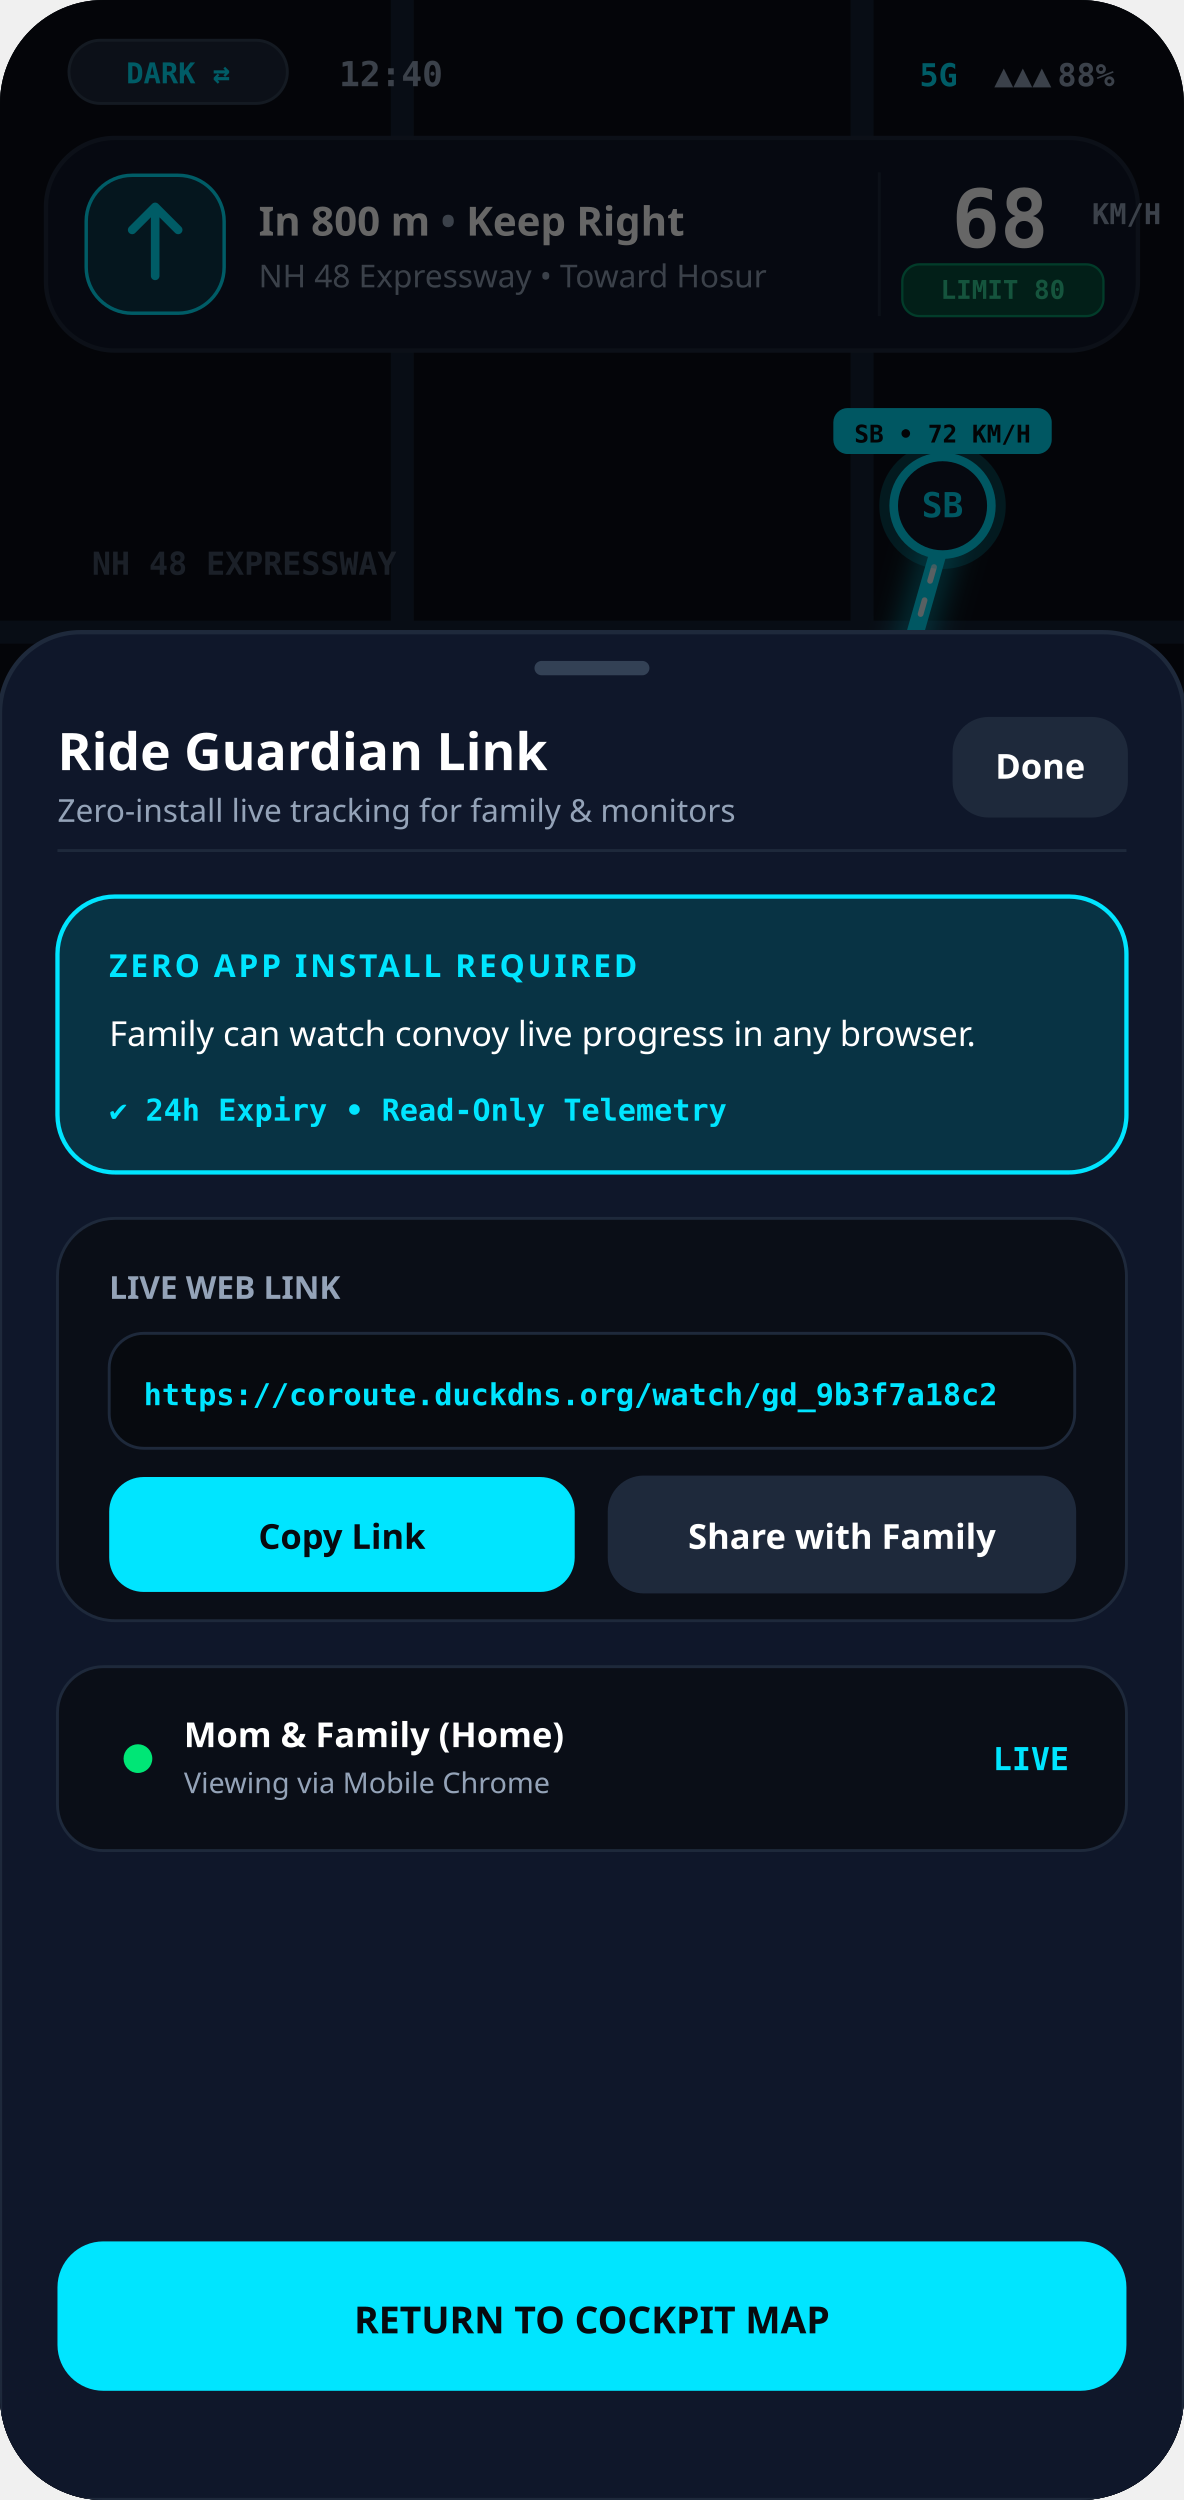
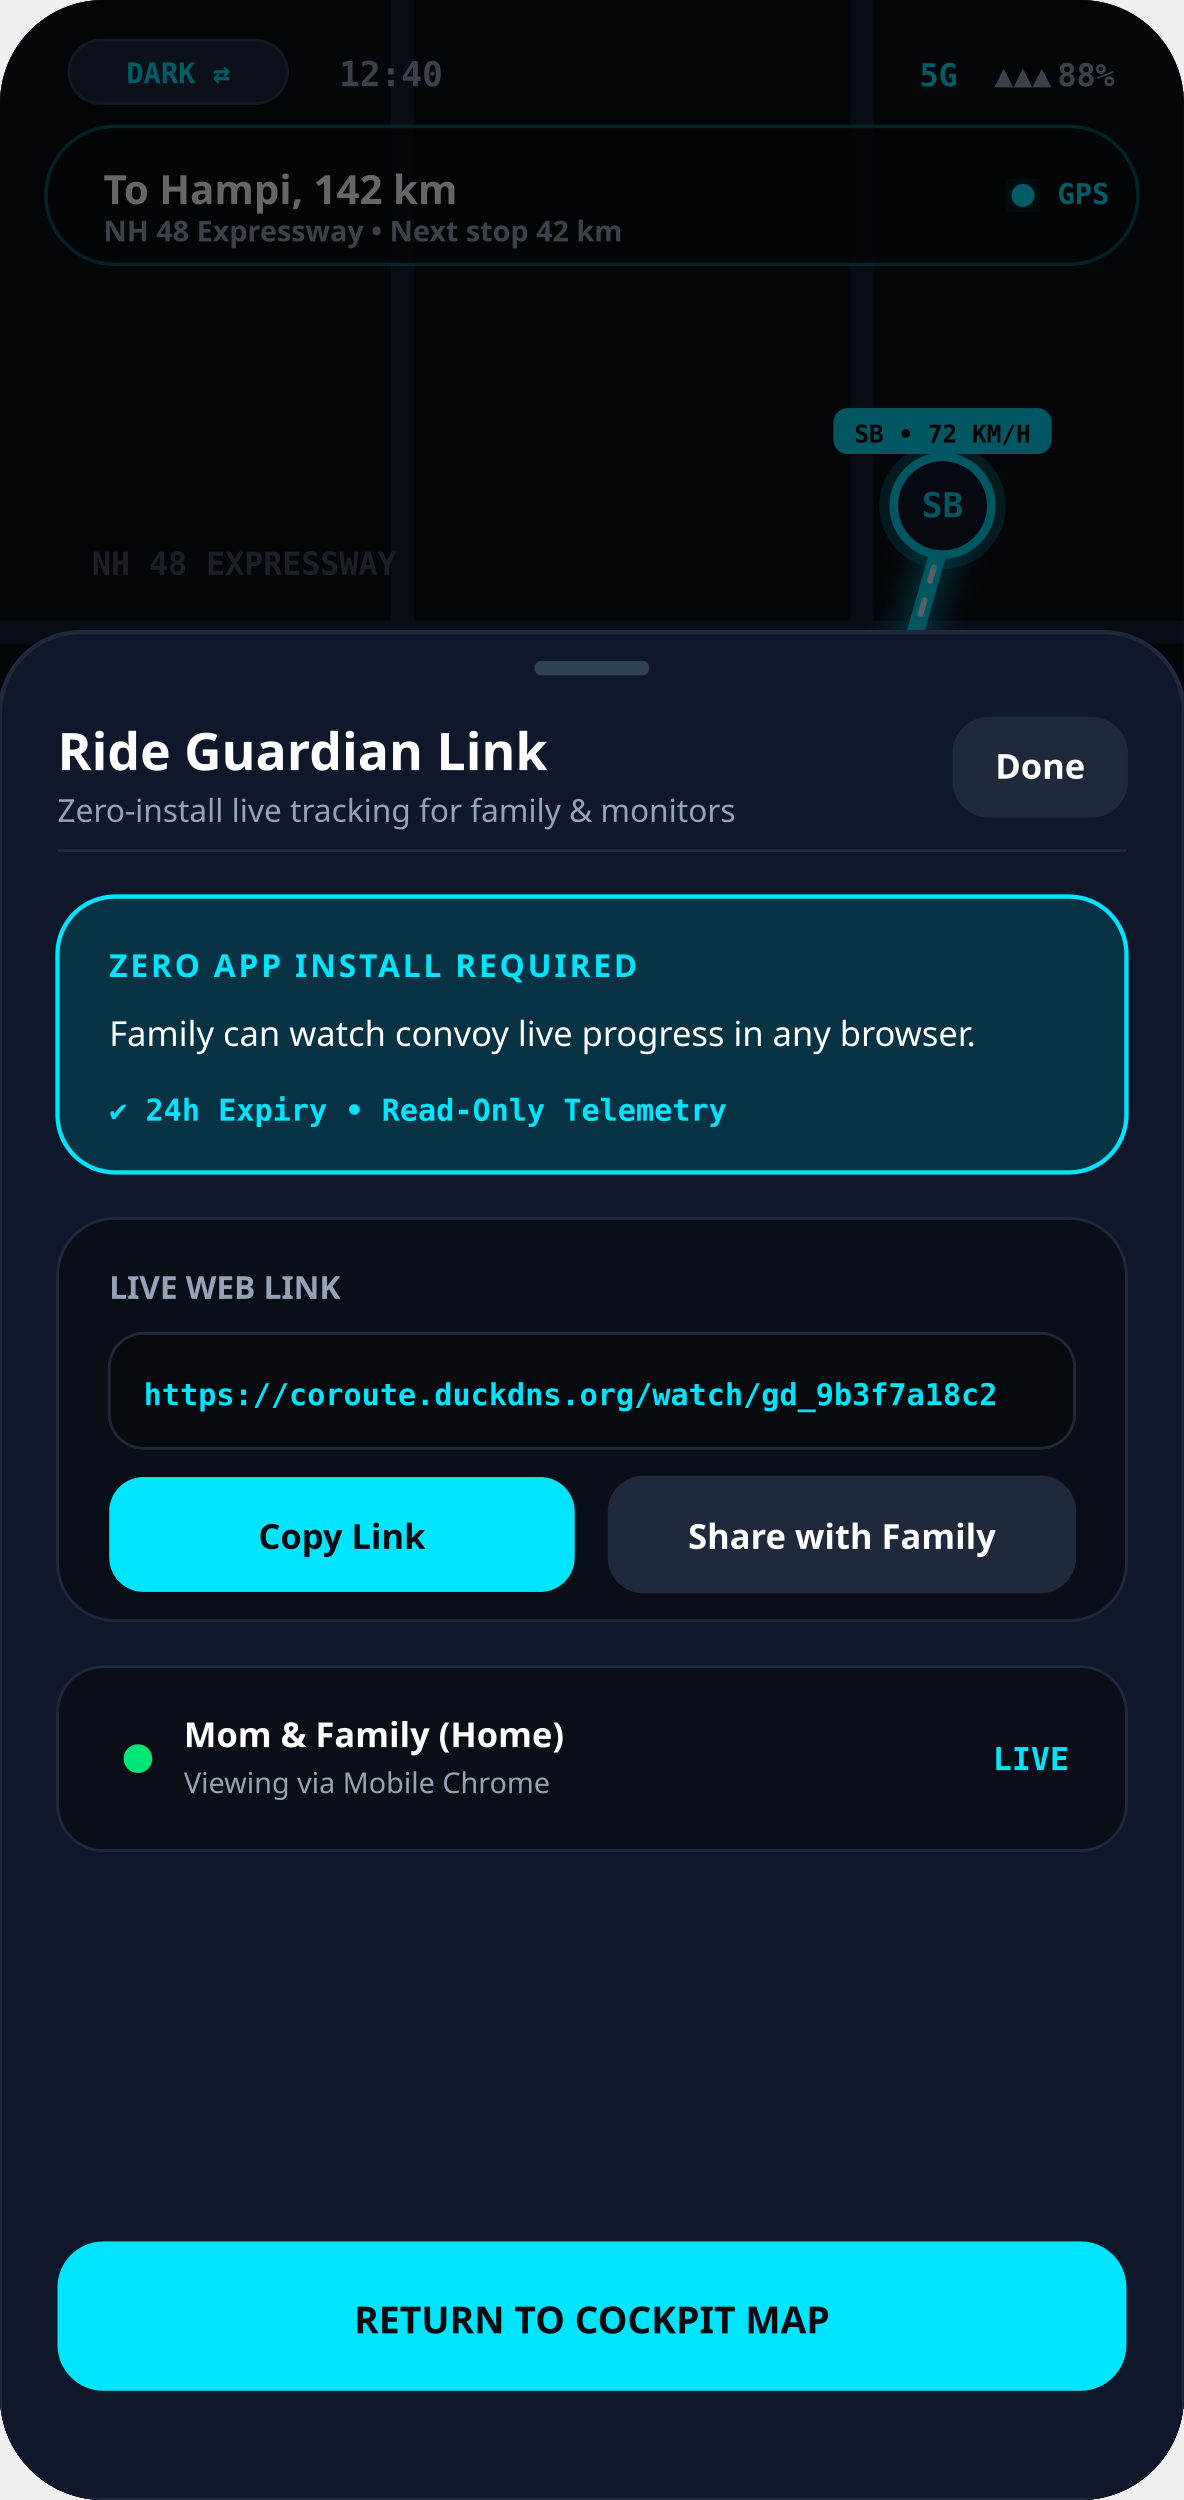
<svg xmlns="http://www.w3.org/2000/svg" width="412" height="870" viewBox="0 0 412 870" fill="none">
  <defs>
    <filter id="glow-cyan" x="-20%" y="-20%" width="140%" height="140%">
      <feGaussianBlur stdDeviation="6" result="blur" />
      <feComposite in="SourceGraphic" in2="blur" operator="over" />
    </filter>
    <filter id="glow-sos" x="-20%" y="-20%" width="140%" height="140%">
      <feGaussianBlur stdDeviation="8" result="blur" />
      <feComposite in="SourceGraphic" in2="blur" operator="over" />
    </filter>
    <filter id="glow-amber" x="-20%" y="-20%" width="140%" height="140%">
      <feGaussianBlur stdDeviation="6" result="blur" />
      <feComposite in="SourceGraphic" in2="blur" operator="over" />
    </filter>
    <filter id="glow-orbit" x="-30%" y="-30%" width="160%" height="160%">
      <feGaussianBlur stdDeviation="7" result="blur" />
      <feComposite in="SourceGraphic" in2="blur" operator="over" />
    </filter>
    <clipPath id="screen-clip">
      <rect width="412" height="870" rx="36" fill="#070A0F" />
    </clipPath>
  </defs>
  <g id="CoRoute_Popup_Guardian_Dark" clip-path="url(#screen-clip)">
    <rect width="412" height="870" fill="#070A0F" />
    <g id="Map_Network" opacity="0.95">
      <rect width="412" height="870" fill="#0A0E17" />
      <path d="M-20 220 H432" stroke="#162235" stroke-width="8" />
      <path d="M-20 460 H432" stroke="#162235" stroke-width="10" />
      <path d="M140 -20 V890" stroke="#162235" stroke-width="8" />
      <path d="M300 -20 V890" stroke="#162235" stroke-width="8" />
      <path d="M-20 620 Q160 400 432 540" stroke="#162235" stroke-width="16" />
      <text x="32" y="200" fill="#475569" font-size="11" font-weight="700" font-family="JetBrains Mono, monospace">NH 48 EXPRESSWAY</text>
      <text x="32" y="440" fill="#475569" font-size="11" font-weight="700" font-family="JetBrains Mono, monospace">NICE ROAD INTERCHANGE</text>
      <path d="M70 660 Q140 540 190 460 T290 320 L330 180" stroke="#00E5FF" stroke-width="6" stroke-linecap="round" stroke-linejoin="round" filter="url(#glow-cyan)" />
      <path d="M70 660 Q140 540 190 460 T290 320 L330 180" stroke="#FFFFFF" stroke-width="2" stroke-linecap="round" stroke-dasharray="5 7" opacity="0.9" />
      <g id="Marker_Sweeper_RK" transform="translate(68, 646)">
        <circle r="16" fill="#0F172A" stroke="#FF9100" stroke-width="3" />
        <text y="4" text-anchor="middle" fill="#FF9100" font-size="11" font-weight="700" font-family="JetBrains Mono, monospace">RK</text>
        <rect x="-38" y="20" width="76" height="16" rx="5" fill="#0F172A" stroke="#FF9100" stroke-width="1" />
        <text y="32" text-anchor="middle" fill="#FF9100" font-size="8" font-weight="800" font-family="JetBrains Mono, monospace">RK • 64 KM/H</text>
      </g>
      <g id="Marker_Pack_VP" transform="translate(188, 446)">
        <circle r="16" fill="#0F172A" stroke="#00E676" stroke-width="2.5" />
        <text y="4" text-anchor="middle" fill="#00E676" font-size="11" font-weight="700" font-family="JetBrains Mono, monospace">VP</text>
        <rect x="-38" y="20" width="76" height="16" rx="5" fill="#0F172A" stroke="#00E676" stroke-width="1" />
        <text y="32" text-anchor="middle" fill="#00E676" font-size="8" font-weight="800" font-family="JetBrains Mono, monospace">VP • 68 KM/H</text>
      </g>
      <g id="Marker_Lead_SB" transform="translate(328, 176)">
        <circle r="22" fill="rgba(0,229,255,0.25)" />
        <circle r="17" fill="#0F172A" stroke="#00E5FF" stroke-width="3" />
        <text y="4" text-anchor="middle" fill="#00E5FF" font-size="12" font-weight="800" font-family="JetBrains Mono, monospace">SB</text>
        <rect x="-38" y="-34" width="76" height="16" rx="5" fill="#00E5FF" />
        <text y="-22" text-anchor="middle" fill="#070A0F" font-size="8.5" font-weight="900" font-family="JetBrains Mono, monospace">SB • 72 KM/H</text>
      </g>
    </g>
    <g id="System_Status_Bar" transform="translate(24, 14)">
      <g id="btn_theme_toggle">
        <rect x="0" y="0" width="76" height="22" rx="11" fill="#1E293B" stroke="#334155" stroke-width="1" />
        <text x="38" y="15" text-anchor="middle" fill="#00E5FF" font-size="10" font-weight="800" font-family="JetBrains Mono, monospace">DARK ⇄</text>
      </g>
      <text x="94" y="16" fill="#94A3B8" font-size="12" font-weight="700" font-family="JetBrains Mono, monospace">12:40</text>
      <text x="296" y="16" fill="#00E5FF" font-size="11" font-weight="800" font-family="JetBrains Mono, monospace">5G</text>
      <text x="322" y="16" fill="#94A3B8" font-size="11" font-weight="700" font-family="JetBrains Mono, monospace">▲▲▲</text>
      <text x="344" y="16" fill="#94A3B8" font-size="11" font-weight="700" font-family="JetBrains Mono, monospace">88%</text>
    </g>
-     <g id="Top_Guidance_HUD" transform="translate(16, 48)">
-       <rect width="380" height="74" rx="24" fill="#0F172A" stroke="#1E293B" stroke-width="1.5" />
-       <rect x="14" y="13" width="48" height="48" rx="16" fill="rgba(0,229,255,0.15)" stroke="#00E5FF" stroke-width="1.2" />
-       <path d="M38 24 L38 48 M38 24 L30 32 M38 24 L46 32" stroke="#00E5FF" stroke-width="3" stroke-linecap="round" stroke-linejoin="round" />
-       <text x="74" y="34" fill="#FFFFFF" font-size="14" font-weight="800" font-family="Plus Jakarta Sans, sans-serif">In 800 m <tspan fill="#94A3B8">•</tspan> Keep Right</text>
-       <text x="74" y="52" fill="#94A3B8" font-size="11" font-weight="500" font-family="Plus Jakarta Sans, sans-serif">NH 48 Expressway • Toward Hosur</text>
-       <line x1="290" y1="12" x2="290" y2="62" stroke="#1E293B" stroke-width="1" />
-       <text x="332" y="38" text-anchor="middle" fill="#FFFFFF" font-size="28" font-weight="800" font-family="JetBrains Mono, monospace">68</text>
-       <text x="364" y="30" fill="#94A3B8" font-size="10" font-weight="700" font-family="JetBrains Mono, monospace">KM/H</text>
-       <rect x="298" y="44" width="70" height="18" rx="6" fill="#064E3B" stroke="#059669" stroke-width="0.8" />
-       <text x="333" y="56" text-anchor="middle" fill="#34D399" font-size="9" font-weight="800" font-family="JetBrains Mono, monospace">LIMIT 80</text>
+     <g id="Minimal_Cockpit_Top_Bar" transform="translate(16, 44)">
+       <rect width="380" height="48" rx="24" fill="rgba(7,10,15,0.85)" stroke="rgba(0,229,255,0.35)" stroke-width="1.2" />
+       <text x="20" y="27" fill="#FFFFFF" font-size="14" font-weight="800" font-family="Plus Jakarta Sans, sans-serif">To Hampi, 142 km</text>
+       <text x="20" y="40" fill="#94A3B8" font-size="10" font-weight="600" font-family="Plus Jakarta Sans, sans-serif">NH 48 Expressway • Next stop 42 km</text>
+       <circle cx="340" cy="24" r="4" fill="#00E5FF" filter="url(#glow-cyan)" />
+       <text x="352" y="27" fill="#00E5FF" font-size="10" font-weight="800" font-family="JetBrains Mono, monospace">GPS</text>
    </g>
    <g id="btn_orbit_fab" transform="translate(344, 360)">
      <circle cx="26" cy="26" r="26" fill="#0A0E17" stroke="#F59E0B" stroke-width="2.5" />
      <g transform="translate(26, 26)">
        <ellipse rx="16" ry="7" fill="none" stroke="#F59E0B" stroke-width="2" transform="rotate(-30)" />
        <ellipse rx="16" ry="7" fill="none" stroke="#F59E0B" stroke-width="2" transform="rotate(30)" />
        <circle r="4" fill="#F59E0B" />
      </g>
    </g>
-     <g id="Bottom_Cockpit_Controls" transform="translate(0, 680)">
-       <g id="Dock_Row" transform="translate(16, 0)">
-         <g id="btn_dock_sos">
-           <rect width="56" height="56" rx="18" fill="#DC2626" stroke="#EF4444" stroke-width="1.5" filter="url(#glow-sos)" />
-           <path d="M28 16 L40 38 H16 Z" fill="none" stroke="#FFFFFF" stroke-width="2.2" stroke-linejoin="round" />
-           <line x1="28" y1="24" x2="28" y2="30" stroke="#FFFFFF" stroke-width="2.2" stroke-linecap="round" />
-           <circle cx="28" cy="34" r="1.2" fill="#FFFFFF" />
-           <text x="28" y="48" text-anchor="middle" fill="#FFFFFF" font-size="9" font-weight="800" font-family="Plus Jakarta Sans, sans-serif">SOS</text>
+     <g id="Map_Side_Controls" transform="translate(352, 530)">
+       <g id="btn_side_brightness" transform="translate(0, 0)">
+         <circle cx="22" cy="22" r="22" fill="#0F172A" stroke="#334155" stroke-width="1.2" />
+         <circle cx="22" cy="22" r="6" fill="none" stroke="#F59E0B" stroke-width="2" />
+         <line x1="22" y1="10" x2="22" y2="13" stroke="#F59E0B" stroke-width="2" stroke-linecap="round" />
+         <line x1="22" y1="31" x2="22" y2="34" stroke="#F59E0B" stroke-width="2" stroke-linecap="round" />
+       </g>
+       <g id="btn_side_recenter" transform="translate(0, 52)">
+         <circle cx="22" cy="22" r="22" fill="#0F172A" stroke="#00E5FF" stroke-width="1.8" filter="url(#glow-cyan)" />
+         <circle cx="22" cy="22" r="7" fill="none" stroke="#00E5FF" stroke-width="2" />
+         <circle cx="22" cy="22" r="2.5" fill="#00E5FF" />
+         <line x1="22" y1="9" x2="22" y2="12" stroke="#00E5FF" stroke-width="2" />
+         <line x1="22" y1="32" x2="22" y2="35" stroke="#00E5FF" stroke-width="2" />
+         <line x1="9" y1="22" x2="12" y2="22" stroke="#00E5FF" stroke-width="2" />
+         <line x1="32" y1="22" x2="35" y2="22" stroke="#00E5FF" stroke-width="2" />
+       </g>
+       <g id="btn_side_sheet" transform="translate(0, 104)">
+         <circle cx="22" cy="22" r="22" fill="#0F172A" stroke="#334155" stroke-width="1.2" />
+         <path d="M15 25 L22 18 L29 25" fill="none" stroke="#FFFFFF" stroke-width="2.2" stroke-linecap="round" stroke-linejoin="round" />
+       </g>
+     </g>
+     <g id="btn_cockpit_sos" transform="translate(16, 686)">
+       <circle cx="28" cy="28" r="28" fill="#DC2626" stroke="#EF4444" stroke-width="2" filter="url(#glow-sos)" />
+       <path d="M28 17 L39 37 H17 Z" fill="none" stroke="#FFFFFF" stroke-width="2.2" stroke-linejoin="round" />
+       <line x1="28" y1="24" x2="28" y2="30" stroke="#FFFFFF" stroke-width="2.2" stroke-linecap="round" />
+       <circle cx="28" cy="34" r="1.2" fill="#FFFFFF" />
+       <text x="28" y="46" text-anchor="middle" fill="#FFFFFF" font-size="8" font-weight="900" font-family="Plus Jakarta Sans, sans-serif">SOS</text>
+     </g>
+     <g id="Collapsed_Bottom_Sheet" transform="translate(0, 752)">
+       <path d="M0 20 C0 8.954 8.954 0 20 0 H392 C403.046 0 412 8.954 412 20 V118 H0 Z" fill="#0F172A" stroke="#1E293B" stroke-width="1.2" />
+       <rect x="188" y="8" width="36" height="4" rx="2" fill="#334155" />
+       <g id="Metrics_2x2_Grid" transform="translate(24, 22)">
+         <g id="metric_remaining" transform="translate(0, 0)">
+           <text x="0" y="24" fill="#FFFFFF" font-size="20" font-weight="900" font-family="Plus Jakarta Sans, sans-serif">142 km</text>
+           <text x="0" y="38" fill="#94A3B8" font-size="10" font-weight="700" font-family="Plus Jakarta Sans, sans-serif">left</text>
        </g>
-         <g id="Shortcuts_Dock" transform="translate(66, 0)">
-           <rect width="314" height="56" rx="18" fill="#0F172A" stroke="#1E293B" stroke-width="1.5" />
-           <g id="btn_dock_mic" transform="translate(6, 6)">
-             <rect width="56" height="44" rx="12" fill="#1E293B" stroke="#334155" stroke-width="1" />
-             <path d="M28 14 V24 M24 18 C24 22 32 22 32 18" stroke="#00E5FF" stroke-width="2" stroke-linecap="round" />
-             <text x="28" y="34" text-anchor="middle" fill="#00E5FF" font-size="9" font-weight="800" font-family="JetBrains Mono, monospace">MIC</text>
-           </g>
-           <g id="btn_dock_stop" transform="translate(68, 6)">
-             <rect width="56" height="44" rx="12" fill="#1E293B" stroke="#334155" stroke-width="1" />
-             <rect x="22" y="14" width="12" height="12" rx="3" stroke="#FBBF24" stroke-width="2" fill="none" />
-             <text x="28" y="34" text-anchor="middle" fill="#FBBF24" font-size="9" font-weight="800" font-family="JetBrains Mono, monospace">STOP</text>
-           </g>
-           <g id="btn_dock_fuel" transform="translate(130, 6)">
-             <rect width="56" height="44" rx="12" fill="#1E293B" stroke="#334155" stroke-width="1" />
-             <path d="M24 26 V16 H30 V26 M32 18 H34 V22 H32" stroke="#00E5FF" stroke-width="1.8" stroke-linecap="round" stroke-linejoin="round" />
-             <text x="28" y="34" text-anchor="middle" fill="#00E5FF" font-size="9" font-weight="800" font-family="JetBrains Mono, monospace">FUEL</text>
-           </g>
-           <g id="btn_dock_guardian" transform="translate(192, 6)">
-             <rect width="56" height="44" rx="12" fill="rgba(0,229,255,0.15)" stroke="#00E5FF" stroke-width="1.3" />
-             <path d="M24 22 L28 18 M26 17 L30 13" stroke="#00E5FF" stroke-width="2" stroke-linecap="round" />
-             <text x="28" y="34" text-anchor="middle" fill="#00E5FF" font-size="9" font-weight="900" font-family="JetBrains Mono, monospace">LINK</text>
-           </g>
-           <g id="btn_dock_more" transform="translate(254, 6)">
-             <rect width="54" height="44" rx="12" fill="#1E293B" stroke="#334155" stroke-width="1" />
-             <rect x="23" y="14" width="4" height="4" rx="1" fill="#00E5FF" />
-             <rect x="29" y="14" width="4" height="4" rx="1" fill="#00E5FF" />
-             <rect x="23" y="20" width="4" height="4" rx="1" fill="#00E5FF" />
-             <rect x="29" y="20" width="4" height="4" rx="1" fill="#00E5FF" />
-             <text x="27" y="34" text-anchor="middle" fill="#00E5FF" font-size="9" font-weight="800" font-family="JetBrains Mono, monospace">MORE</text>
-           </g>
+         <line x1="88" y1="8" x2="88" y2="44" stroke="#1E293B" stroke-width="1" />
+         <g id="metric_eta" transform="translate(100, 0)">
+           <text x="0" y="24" fill="#FFFFFF" font-size="20" font-weight="900" font-family="Plus Jakarta Sans, sans-serif">4:35 PM</text>
+           <text x="0" y="38" fill="#94A3B8" font-size="10" font-weight="700" font-family="Plus Jakarta Sans, sans-serif">ETA</text>
        </g>
-       </g>
-       <g id="Collapsed_Bottom_Sheet" transform="translate(0, 68)">
-         <path d="M0 24 C0 10.745 10.745 0 24 0 H388 C401.255 0 412 10.745 412 24 V130 H0 Z" fill="#0F172A" stroke="#1E293B" stroke-width="1.5" />
-         <rect x="186" y="8" width="40" height="5" rx="2.5" fill="#334155" />
-         <g id="btn_convoy_header">
-           <text x="20" y="38" fill="#FFFFFF" font-size="13" font-weight="800" font-family="Plus Jakarta Sans, sans-serif">Bangalore Highway Convoy</text>
-           <rect x="180" y="24" width="60" height="18" rx="9" fill="rgba(0,229,255,0.15)" stroke="#00E5FF" stroke-width="0.8" />
-           <text x="210" y="36" text-anchor="middle" fill="#00E5FF" font-size="9" font-weight="800" font-family="Plus Jakarta Sans, sans-serif">3 Riders</text>
-           <text x="392" y="38" text-anchor="end" fill="#94A3B8" font-size="11" font-weight="700" font-family="JetBrains Mono, monospace">ETA 14:15 • 82 km</text>
+         <line x1="190" y1="8" x2="190" y2="44" stroke="#1E293B" stroke-width="1" />
+         <g id="metric_riding" transform="translate(202, 0)">
+           <text x="0" y="24" fill="#FFFFFF" font-size="20" font-weight="900" font-family="Plus Jakarta Sans, sans-serif">5/8</text>
+           <text x="0" y="38" fill="#94A3B8" font-size="10" font-weight="700" font-family="Plus Jakarta Sans, sans-serif">riding</text>
        </g>
-         <g id="btn_fuel_strip" transform="translate(16, 50)">
-           <rect width="380" height="42" rx="14" fill="#070A0F" stroke="#1E293B" stroke-width="1" />
-           <circle cx="16" cy="21" r="5" fill="#F59E0B" />
-           <text x="28" y="25" fill="#CBD5E1" font-size="11" font-weight="600" font-family="Plus Jakarta Sans, sans-serif">Usable Range: <tspan fill="#FFFFFF" font-weight="800" font-family="JetBrains Mono, monospace">185 km</tspan>
-           </text>
-           <path d="M260 21 L270 21 M263 17 L267 25" stroke="#00E5FF" stroke-width="1.8" stroke-linecap="round" />
-           <text x="364" y="25" text-anchor="end" fill="#00E5FF" font-size="11" font-weight="800" font-family="Plus Jakarta Sans, sans-serif">Guardian Active</text>
+         <line x1="264" y1="8" x2="264" y2="44" stroke="#1E293B" stroke-width="1" />
+         <g id="metric_spread" transform="translate(276, 0)">
+           <text x="0" y="24" fill="#FFFFFF" font-size="20" font-weight="900" font-family="Plus Jakarta Sans, sans-serif">2.1 km</text>
+           <text x="0" y="38" fill="#94A3B8" font-size="10" font-weight="700" font-family="Plus Jakarta Sans, sans-serif">spread</text>
        </g>
      </g>
    </g>
    <rect id="btn_modal_backdrop" width="412" height="870" fill="#000000" fill-opacity="0.6" />
    <g id="InCockpit_Guardian_Modal" transform="translate(0, 220)">
      <path d="M0 28 C0 12.536 12.536 0 28 0 H384 C399.464 0 412 12.536 412 28 V650 H0 Z" fill="#0F172A" stroke="#1E293B" stroke-width="1.5" />
      <rect x="186" y="10" width="40" height="5" rx="2.5" fill="#334155" />
      <g transform="translate(20, 24)">
        <text x="0" y="24" fill="#FFFFFF" font-size="18" font-weight="900" font-family="Plus Jakarta Sans, sans-serif">Ride Guardian Link</text>
        <text x="0" y="42" fill="#94A3B8" font-size="11" font-weight="500" font-family="Plus Jakarta Sans, sans-serif">Zero-install live tracking for family &amp; monitors</text>
        <g id="btn_close_popup">
          <rect x="312" y="6" width="60" height="34" rx="12" fill="#1E293B" stroke="#1E293B" stroke-width="1" />
          <text x="342" y="27" text-anchor="middle" fill="#FFFFFF" font-size="12" font-weight="700" font-family="Plus Jakarta Sans, sans-serif">Done</text>
        </g>
        <line x1="0" y1="52" x2="372" y2="52" stroke="#1E293B" stroke-width="1" />
      </g>
      <g transform="translate(20, 92)">
        <rect width="372" height="96" rx="20" fill="#083344" stroke="#00E5FF" stroke-width="1.5" />
        <text x="18" y="28" fill="#00E5FF" font-size="11" font-weight="800" font-family="Plus Jakarta Sans, sans-serif" letter-spacing="1">ZERO APP INSTALL REQUIRED</text>
        <text x="18" y="52" fill="#FFFFFF" font-size="12" font-weight="500" font-family="Plus Jakarta Sans, sans-serif">Family can watch convoy live progress in any browser.</text>
        <text x="18" y="78" fill="#00E5FF" font-size="10.5" font-weight="700" font-family="JetBrains Mono, monospace">✔ 24h Expiry • Read-Only Telemetry</text>
      </g>
      <g transform="translate(20, 204)">
        <rect width="372" height="140" rx="20" fill="#0A0E17" stroke="#1E293B" stroke-width="1" />
        <text x="18" y="28" fill="#94A3B8" font-size="11" font-weight="800" font-family="Plus Jakarta Sans, sans-serif">LIVE WEB LINK</text>
        <rect x="18" y="40" width="336" height="40" rx="12" fill="#070A0F" stroke="#1E293B" stroke-width="1" />
        <text x="30" y="65" fill="#00E5FF" font-size="10.5" font-weight="600" font-family="JetBrains Mono, monospace">https://coroute.duckdns.org/watch/gd_9b3f7a18c2</text>
        <g id="btn_copy_link" transform="translate(18, 90)">
          <rect width="162" height="40" rx="12" fill="#00E5FF" />
          <text x="81" y="25" text-anchor="middle" fill="#070A0F" font-size="12" font-weight="800" font-family="Plus Jakarta Sans, sans-serif">Copy Link</text>
        </g>
        <g id="btn_share_family" transform="translate(192, 90)">
          <rect width="162" height="40" rx="12" fill="#1E293B" stroke="#1E293B" stroke-width="1" />
          <text x="81" y="25" text-anchor="middle" fill="#FFFFFF" font-size="12" font-weight="700" font-family="Plus Jakarta Sans, sans-serif">Share with Family</text>
        </g>
      </g>
      <g transform="translate(20, 360)">
        <rect width="372" height="64" rx="16" fill="#0A0E17" stroke="#1E293B" stroke-width="1" />
        <circle cx="28" cy="32" r="5" fill="#00E676" />
        <text x="44" y="28" fill="#FFFFFF" font-size="12" font-weight="700" font-family="Plus Jakarta Sans, sans-serif">Mom &amp; Family (Home)</text>
        <text x="44" y="44" fill="#94A3B8" font-size="10" font-weight="500" font-family="Plus Jakarta Sans, sans-serif">Viewing via Mobile Chrome</text>
        <text x="352" y="36" text-anchor="end" fill="#00E5FF" font-size="11" font-weight="800" font-family="JetBrains Mono, monospace">LIVE</text>
      </g>
      <g id="btn_return_cockpit" transform="translate(20, 560)">
        <rect width="372" height="52" rx="16" fill="#00E5FF" />
        <text x="186" y="32" text-anchor="middle" fill="#070A0F" font-size="13" font-weight="800" font-family="Plus Jakarta Sans, sans-serif">RETURN TO COCKPIT MAP</text>
      </g>
    </g>
  </g>
</svg>
